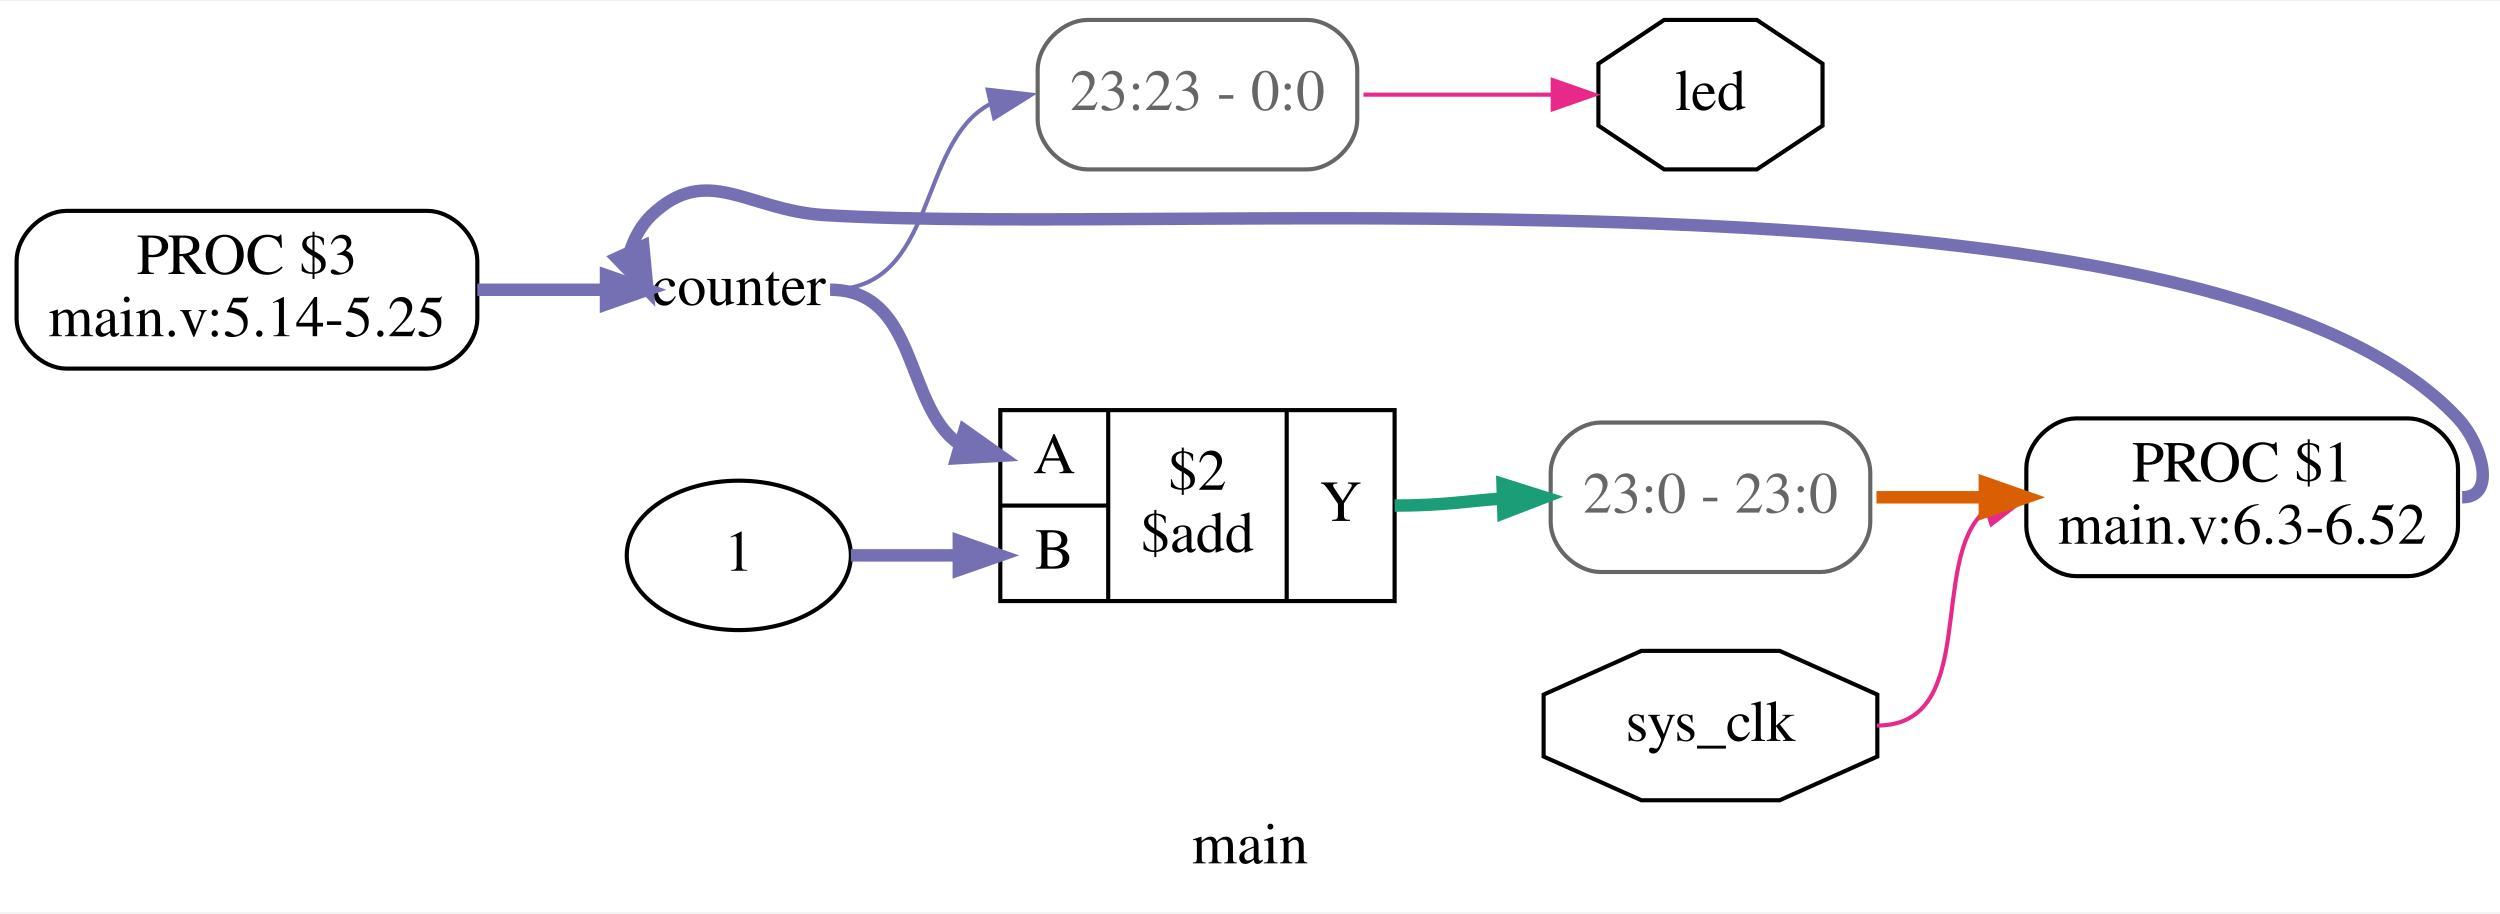
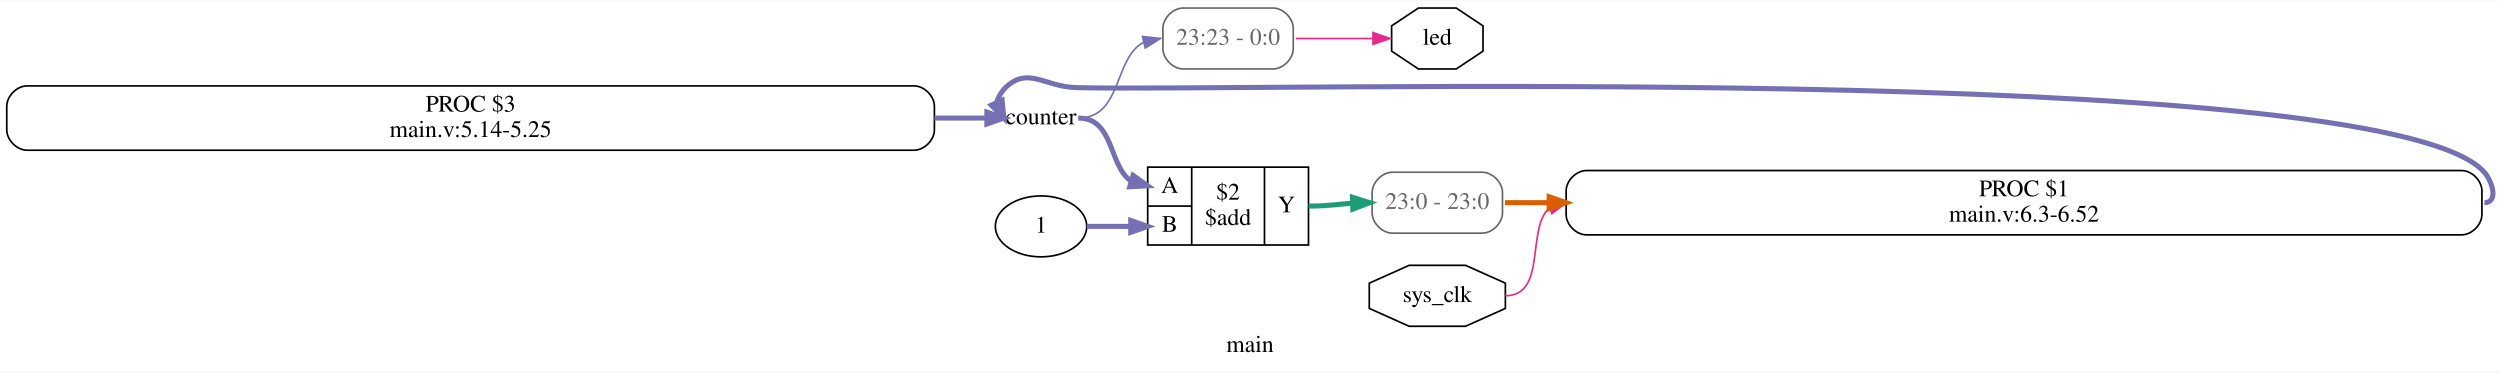
- <svg xmlns="http://www.w3.org/2000/svg" width="602pt" height="220pt" viewBox="0.00 0.00 602.32 219.50">
+ <svg xmlns="http://www.w3.org/2000/svg" width="1477pt" height="220pt" viewBox="0.00 0.00 1476.89 219.50">
  <g id="graph0" class="graph" transform="scale(1 1) rotate(0) translate(4 215.5)">
-     <polygon fill="white" stroke="transparent" points="-4,4 -4,-215.5 598.32,-215.5 598.32,4 -4,4" />
-     <text text-anchor="middle" x="297.16" y="-7.8" font-family="Times,serif" font-size="14.00">main</text>
+     <polygon fill="white" stroke="transparent" points="-4,4 -4,-215.5 1472.89,-215.5 1472.89,4 -4,4" />
+     <text text-anchor="middle" x="734.44" y="-7.8" font-family="Times,serif" font-size="14.00">main</text>
    <g id="node1" class="node">
-       <text text-anchor="middle" x="174" y="-142.3" font-family="Times,serif" font-size="14.00">counter</text>
+       <text text-anchor="middle" x="611" y="-142.3" font-family="Times,serif" font-size="14.00">counter</text>
    </g>
    <g id="node5" class="node">
-       <polygon fill="none" stroke="black" points="237,-71 237,-117 332,-117 332,-71 237,-71" />
-       <text text-anchor="middle" x="250" y="-101.8" font-family="Times,serif" font-size="14.00">A</text>
-       <polyline fill="none" stroke="black" points="237,-94 263,-94 " />
-       <text text-anchor="middle" x="250" y="-78.8" font-family="Times,serif" font-size="14.00">B</text>
-       <polyline fill="none" stroke="black" points="263,-71 263,-117 " />
-       <text text-anchor="middle" x="284.5" y="-97.8" font-family="Times,serif" font-size="14.00">$2</text>
-       <text text-anchor="middle" x="284.5" y="-82.8" font-family="Times,serif" font-size="14.00">$add</text>
-       <polyline fill="none" stroke="black" points="306,-71 306,-117 " />
-       <text text-anchor="middle" x="319" y="-90.3" font-family="Times,serif" font-size="14.00">Y</text>
+       <polygon fill="none" stroke="black" points="674,-71 674,-117 769,-117 769,-71 674,-71" />
+       <text text-anchor="middle" x="687" y="-101.8" font-family="Times,serif" font-size="14.00">A</text>
+       <polyline fill="none" stroke="black" points="674,-94 700,-94 " />
+       <text text-anchor="middle" x="687" y="-78.8" font-family="Times,serif" font-size="14.00">B</text>
+       <polyline fill="none" stroke="black" points="700,-71 700,-117 " />
+       <text text-anchor="middle" x="721.5" y="-97.8" font-family="Times,serif" font-size="14.00">$2</text>
+       <text text-anchor="middle" x="721.5" y="-82.8" font-family="Times,serif" font-size="14.00">$add</text>
+       <polyline fill="none" stroke="black" points="743,-71 743,-117 " />
+       <text text-anchor="middle" x="756" y="-90.3" font-family="Times,serif" font-size="14.00">Y</text>
    </g>
    <g id="edge4" class="edge">
-       <path fill="none" stroke="#7570b3" stroke-width="3" d="M196,-146C217.28,-146 213.84,-118.05 227.01,-108.88" />
-       <polygon fill="#7570b3" stroke="#7570b3" stroke-width="3" points="228.36,-112.13 237,-106 226.42,-105.4 228.36,-112.13" />
+       <path fill="none" stroke="#7570b3" stroke-width="3" d="M633,-146C654.28,-146 650.84,-118.05 664.01,-108.88" />
+       <polygon fill="#7570b3" stroke="#7570b3" stroke-width="3" points="665.36,-112.13 674,-106 663.42,-105.4 665.36,-112.13" />
    </g>
    <g id="node9" class="node">
-       <path fill="none" stroke="#666666" d="M258,-175C258,-175 311,-175 311,-175 317,-175 323,-181 323,-187 323,-187 323,-199 323,-199 323,-205 317,-211 311,-211 311,-211 258,-211 258,-211 252,-211 246,-205 246,-199 246,-199 246,-187 246,-187 246,-181 252,-175 258,-175" />
-       <text text-anchor="middle" x="284.5" y="-189.3" font-family="Times,serif" font-size="14.00" fill="#666666">23:23 - 0:0</text>
+       <path fill="none" stroke="#666666" d="M695,-175C695,-175 748,-175 748,-175 754,-175 760,-181 760,-187 760,-187 760,-199 760,-199 760,-205 754,-211 748,-211 748,-211 695,-211 695,-211 689,-211 683,-205 683,-199 683,-199 683,-187 683,-187 683,-181 689,-175 695,-175" />
+       <text text-anchor="middle" x="721.5" y="-189.3" font-family="Times,serif" font-size="14.00" fill="#666666">23:23 - 0:0</text>
    </g>
    <g id="edge5" class="edge">
-       <path fill="none" stroke="#7570b3" d="M196,-146C222.03,-146 216.81,-181.34 234.54,-190.73" />
-       <polygon fill="#7570b3" stroke="#7570b3" points="233.97,-194.19 244.5,-193 235.53,-187.37 233.97,-194.19" />
+       <path fill="none" stroke="#7570b3" d="M633,-146C659.03,-146 653.81,-181.34 671.54,-190.73" />
+       <polygon fill="#7570b3" stroke="#7570b3" points="670.97,-194.19 681.5,-193 672.53,-187.37 670.97,-194.19" />
    </g>
    <g id="node2" class="node">
-       <polygon fill="none" stroke="black" points="435.1,-185.54 435.1,-200.46 419.28,-211 396.92,-211 381.1,-200.46 381.1,-185.54 396.92,-175 419.28,-175 435.1,-185.54" />
-       <text text-anchor="middle" x="408.1" y="-189.3" font-family="Times,serif" font-size="14.00">led</text>
+       <polygon fill="none" stroke="black" points="872.1,-185.54 872.1,-200.46 856.28,-211 833.92,-211 818.1,-200.46 818.1,-185.54 833.92,-175 856.28,-175 872.1,-185.54" />
+       <text text-anchor="middle" x="845.1" y="-189.3" font-family="Times,serif" font-size="14.00">led</text>
    </g>
    <g id="node3" class="node">
-       <polygon fill="none" stroke="black" points="448.3,-33.54 448.3,-48.46 424.75,-59 391.45,-59 367.9,-48.46 367.9,-33.54 391.45,-23 424.75,-23 448.3,-33.54" />
-       <text text-anchor="middle" x="408.1" y="-37.3" font-family="Times,serif" font-size="14.00">sys_clk</text>
+       <polygon fill="none" stroke="black" points="885.3,-33.54 885.3,-48.46 861.75,-59 828.45,-59 804.9,-48.46 804.9,-33.54 828.45,-23 861.75,-23 885.3,-33.54" />
+       <text text-anchor="middle" x="845.1" y="-37.3" font-family="Times,serif" font-size="14.00">sys_clk</text>
    </g>
    <g id="node8" class="node">
-       <path fill="none" stroke="black" d="M576.2,-115C576.2,-115 496.2,-115 496.2,-115 490.2,-115 484.2,-109 484.2,-103 484.2,-103 484.2,-89 484.2,-89 484.2,-83 490.2,-77 496.2,-77 496.2,-77 576.2,-77 576.2,-77 582.2,-77 588.2,-83 588.2,-89 588.2,-89 588.2,-103 588.2,-103 588.2,-109 582.2,-115 576.2,-115" />
-       <text text-anchor="middle" x="536.2" y="-99.8" font-family="Times,serif" font-size="14.00">PROC $1</text>
-       <text text-anchor="middle" x="536.2" y="-84.8" font-family="Times,serif" font-size="14.00">main.v:6.3-6.52</text>
+       <path fill="none" stroke="black" d="M1450.2,-115C1450.2,-115 933.2,-115 933.2,-115 927.2,-115 921.2,-109 921.2,-103 921.2,-103 921.2,-89 921.2,-89 921.2,-83 927.2,-77 933.2,-77 933.2,-77 1450.2,-77 1450.2,-77 1456.2,-77 1462.2,-83 1462.2,-89 1462.2,-89 1462.2,-103 1462.2,-103 1462.2,-109 1456.2,-115 1450.2,-115" />
+       <text text-anchor="middle" x="1191.7" y="-99.8" font-family="Times,serif" font-size="14.00">PROC $1</text>
+       <text text-anchor="middle" x="1191.7" y="-84.8" font-family="Times,serif" font-size="14.00">main.v:6.3-6.52</text>
    </g>
    <g id="edge7" class="edge">
-       <path fill="none" stroke="#e7298a" d="M448.2,-41C473.08,-41 460.5,-80.88 474.26,-92.72" />
-       <polygon fill="#e7298a" stroke="#e7298a" points="473.61,-96.19 484.2,-96 475.8,-89.54 473.61,-96.19" />
+       <path fill="none" stroke="#e7298a" d="M885.2,-41C910.08,-41 897.5,-80.88 911.26,-92.72" />
+       <polygon fill="#e7298a" stroke="#e7298a" points="910.61,-96.19 921.2,-96 912.8,-89.54 910.61,-96.19" />
    </g>
    <g id="node4" class="node">
-       <ellipse fill="none" stroke="black" cx="174" cy="-82" rx="27" ry="18" />
-       <text text-anchor="middle" x="174" y="-78.3" font-family="Times,serif" font-size="14.00">1</text>
+       <ellipse fill="none" stroke="black" cx="611" cy="-82" rx="27" ry="18" />
+       <text text-anchor="middle" x="611" y="-78.3" font-family="Times,serif" font-size="14.00">1</text>
    </g>
    <g id="edge8" class="edge">
-       <path fill="none" stroke="#7570b3" stroke-width="3" d="M201,-82C213,-82 218.25,-82 226.87,-82" />
-       <polygon fill="#7570b3" stroke="#7570b3" stroke-width="3" points="227,-85.5 237,-82 227,-78.5 227,-85.5" />
+       <path fill="none" stroke="#7570b3" stroke-width="3" d="M638,-82C650,-82 655.25,-82 663.88,-82" />
+       <polygon fill="#7570b3" stroke="#7570b3" stroke-width="3" points="664,-85.5 674,-82 664,-78.5 664,-85.5" />
    </g>
    <g id="node7" class="node">
-       <path fill="none" stroke="#666666" d="M381.6,-78C381.6,-78 434.6,-78 434.6,-78 440.6,-78 446.6,-84 446.6,-90 446.6,-90 446.6,-102 446.6,-102 446.6,-108 440.6,-114 434.6,-114 434.6,-114 381.6,-114 381.6,-114 375.6,-114 369.6,-108 369.6,-102 369.6,-102 369.6,-90 369.6,-90 369.6,-84 375.6,-78 381.6,-78" />
-       <text text-anchor="middle" x="408.1" y="-92.3" font-family="Times,serif" font-size="14.00" fill="#666666">23:0 - 23:0</text>
+       <path fill="none" stroke="#666666" d="M818.6,-78C818.6,-78 871.6,-78 871.6,-78 877.6,-78 883.6,-84 883.6,-90 883.6,-90 883.6,-102 883.6,-102 883.6,-108 877.6,-114 871.6,-114 871.6,-114 818.6,-114 818.6,-114 812.6,-114 806.6,-108 806.6,-102 806.6,-102 806.6,-90 806.6,-90 806.6,-84 812.6,-78 818.6,-78" />
+       <text text-anchor="middle" x="845.1" y="-92.3" font-family="Times,serif" font-size="14.00" fill="#666666">23:0 - 23:0</text>
    </g>
    <g id="edge1" class="edge">
-       <path fill="none" stroke="#1b9e77" stroke-width="3" d="M332,-94C344.05,-94 349.29,-95.12 357.94,-95.69" />
-       <polygon fill="#1b9e77" stroke="#1b9e77" stroke-width="3" points="358,-99.19 368.1,-96 358.21,-92.19 358,-99.19" />
+       <path fill="none" stroke="#1b9e77" stroke-width="3" d="M769,-94C781.05,-94 786.29,-95.12 794.94,-95.69" />
+       <polygon fill="#1b9e77" stroke="#1b9e77" stroke-width="3" points="795,-99.19 805.1,-96 795.21,-92.19 795,-99.19" />
    </g>
    <g id="node6" class="node">
-       <path fill="none" stroke="black" d="M99,-165C99,-165 12,-165 12,-165 6,-165 0,-159 0,-153 0,-153 0,-139 0,-139 0,-133 6,-127 12,-127 12,-127 99,-127 99,-127 105,-127 111,-133 111,-139 111,-139 111,-153 111,-153 111,-159 105,-165 99,-165" />
-       <text text-anchor="middle" x="55.5" y="-149.8" font-family="Times,serif" font-size="14.00">PROC $3</text>
-       <text text-anchor="middle" x="55.5" y="-134.8" font-family="Times,serif" font-size="14.00">main.v:5.14-5.25</text>
+       <path fill="none" stroke="black" d="M536,-165C536,-165 12,-165 12,-165 6,-165 0,-159 0,-153 0,-153 0,-139 0,-139 0,-133 6,-127 12,-127 12,-127 536,-127 536,-127 542,-127 548,-133 548,-139 548,-139 548,-153 548,-153 548,-159 542,-165 536,-165" />
+       <text text-anchor="middle" x="274" y="-149.8" font-family="Times,serif" font-size="14.00">PROC $3</text>
+       <text text-anchor="middle" x="274" y="-134.8" font-family="Times,serif" font-size="14.00">main.v:5.14-5.25</text>
    </g>
    <g id="edge2" class="edge">
-       <path fill="none" stroke="#7570b3" stroke-width="3" d="M111,-146C125.24,-146 131.13,-146 141.72,-146" />
-       <polygon fill="#7570b3" stroke="#7570b3" stroke-width="3" points="142,-149.5 152,-146 142,-142.5 142,-149.5" />
+       <path fill="none" stroke="#7570b3" stroke-width="3" d="M548,-146C562.24,-146 568.13,-146 578.72,-146" />
+       <polygon fill="#7570b3" stroke="#7570b3" stroke-width="3" points="579,-149.5 589,-146 579,-142.5 579,-149.5" />
    </g>
    <g id="edge9" class="edge">
-       <path fill="none" stroke="#d95f02" stroke-width="3" d="M448.1,-96C460.13,-96 465.4,-96 474.05,-96" />
-       <polygon fill="#d95f02" stroke="#d95f02" stroke-width="3" points="474.2,-99.5 484.2,-96 474.2,-92.5 474.2,-99.5" />
+       <path fill="none" stroke="#d95f02" stroke-width="3" d="M885.1,-96C897.13,-96 902.4,-96 911.05,-96" />
+       <polygon fill="#d95f02" stroke="#d95f02" stroke-width="3" points="911.2,-99.5 921.2,-96 911.2,-92.5 911.2,-99.5" />
    </g>
    <g id="edge3" class="edge">
-       <path fill="none" stroke="#7570b3" stroke-width="3" d="M589.2,-96C597.65,-96 593.96,-108.81 588.2,-115 528.12,-179.52 282.49,-158.55 194.5,-164 176.09,-165.14 166.4,-176.68 153,-164 150.64,-161.76 148.7,-158.37 147.78,-155.14" />
-       <polygon fill="#7570b3" stroke="#7570b3" stroke-width="3" points="150.99,-156.55 152,-146 144.63,-153.61 150.99,-156.55" />
+       <path fill="none" stroke="#7570b3" stroke-width="3" d="M1463.7,-96C1472.15,-96 1468.66,-109 1462.7,-115 1397.49,-180.62 723.98,-161.28 631.5,-164 613.06,-164.54 603.4,-176.68 590,-164 587.64,-161.76 585.7,-158.37 584.78,-155.14" />
+       <polygon fill="#7570b3" stroke="#7570b3" stroke-width="3" points="587.99,-156.55 589,-146 581.63,-153.61 587.99,-156.55" />
    </g>
    <g id="edge6" class="edge">
-       <path fill="none" stroke="#e7298a" d="M324.5,-193C345.35,-193 353.01,-193 369.73,-193" />
-       <polygon fill="#e7298a" stroke="#e7298a" points="370.1,-196.5 380.1,-193 370.1,-189.5 370.1,-196.5" />
+       <path fill="none" stroke="#e7298a" d="M761.5,-193C782.35,-193 790.01,-193 806.73,-193" />
+       <polygon fill="#e7298a" stroke="#e7298a" points="807.1,-196.5 817.1,-193 807.1,-189.5 807.1,-196.5" />
    </g>
  </g>
</svg>
